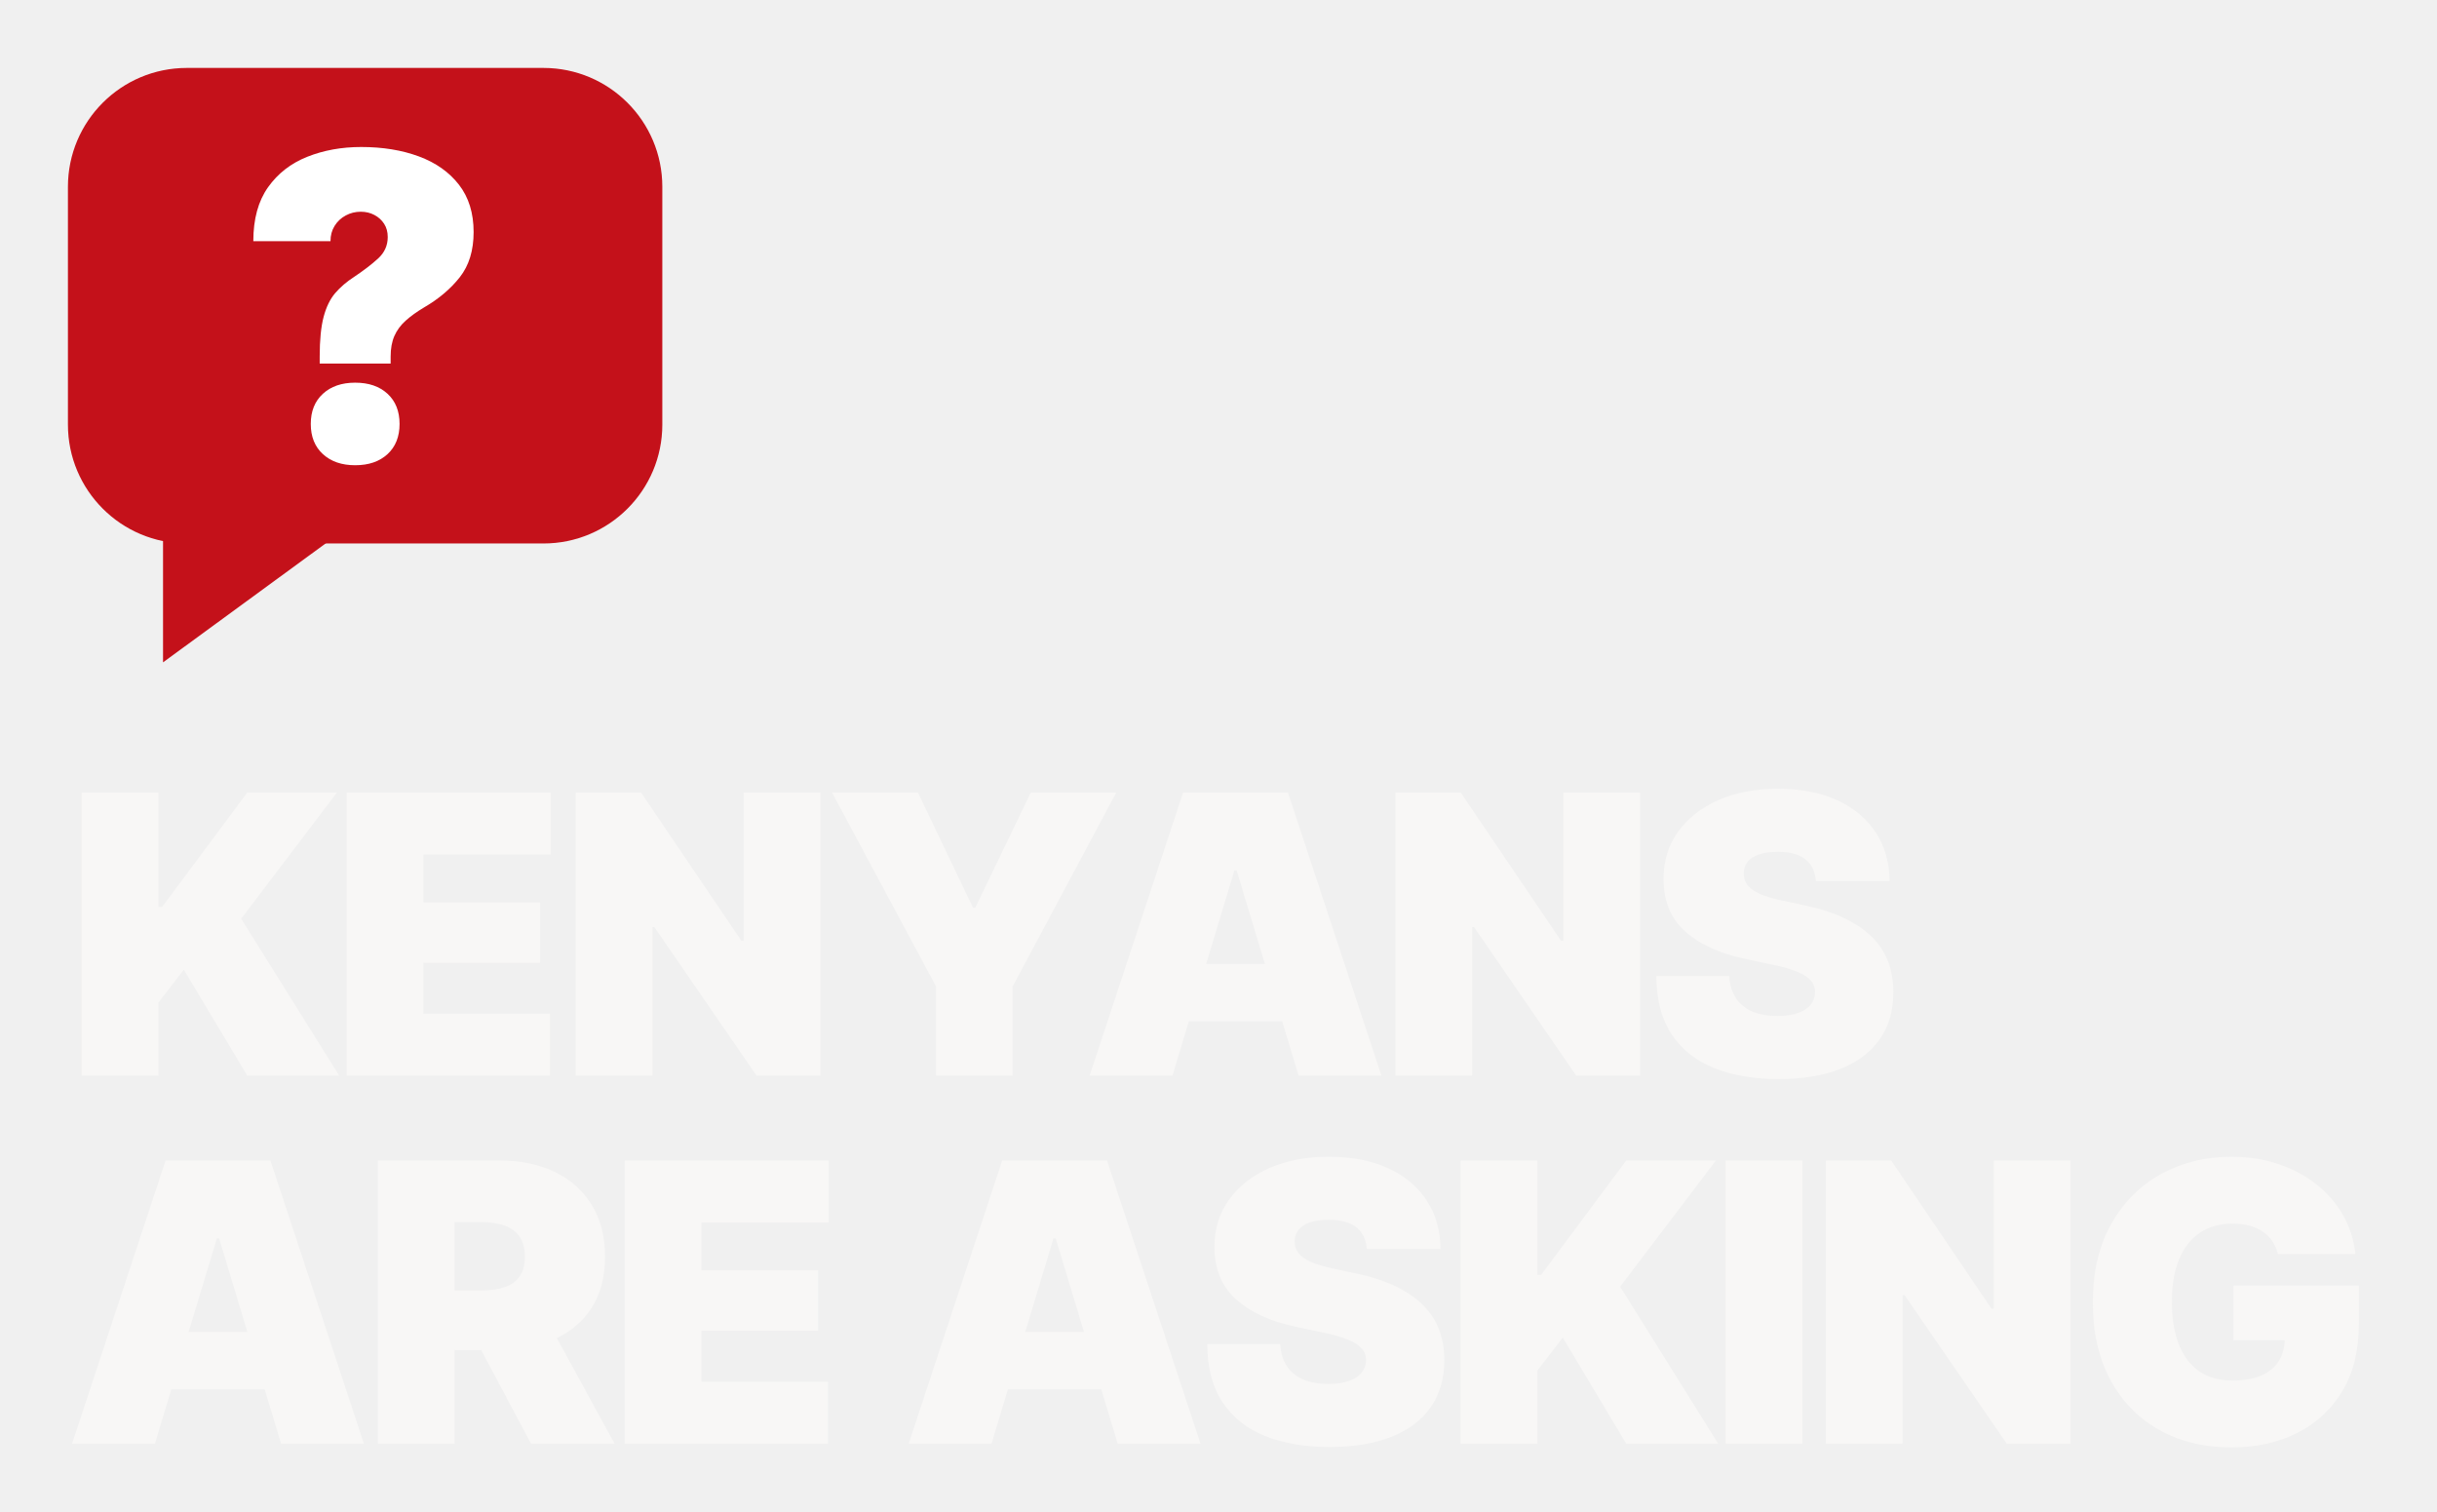
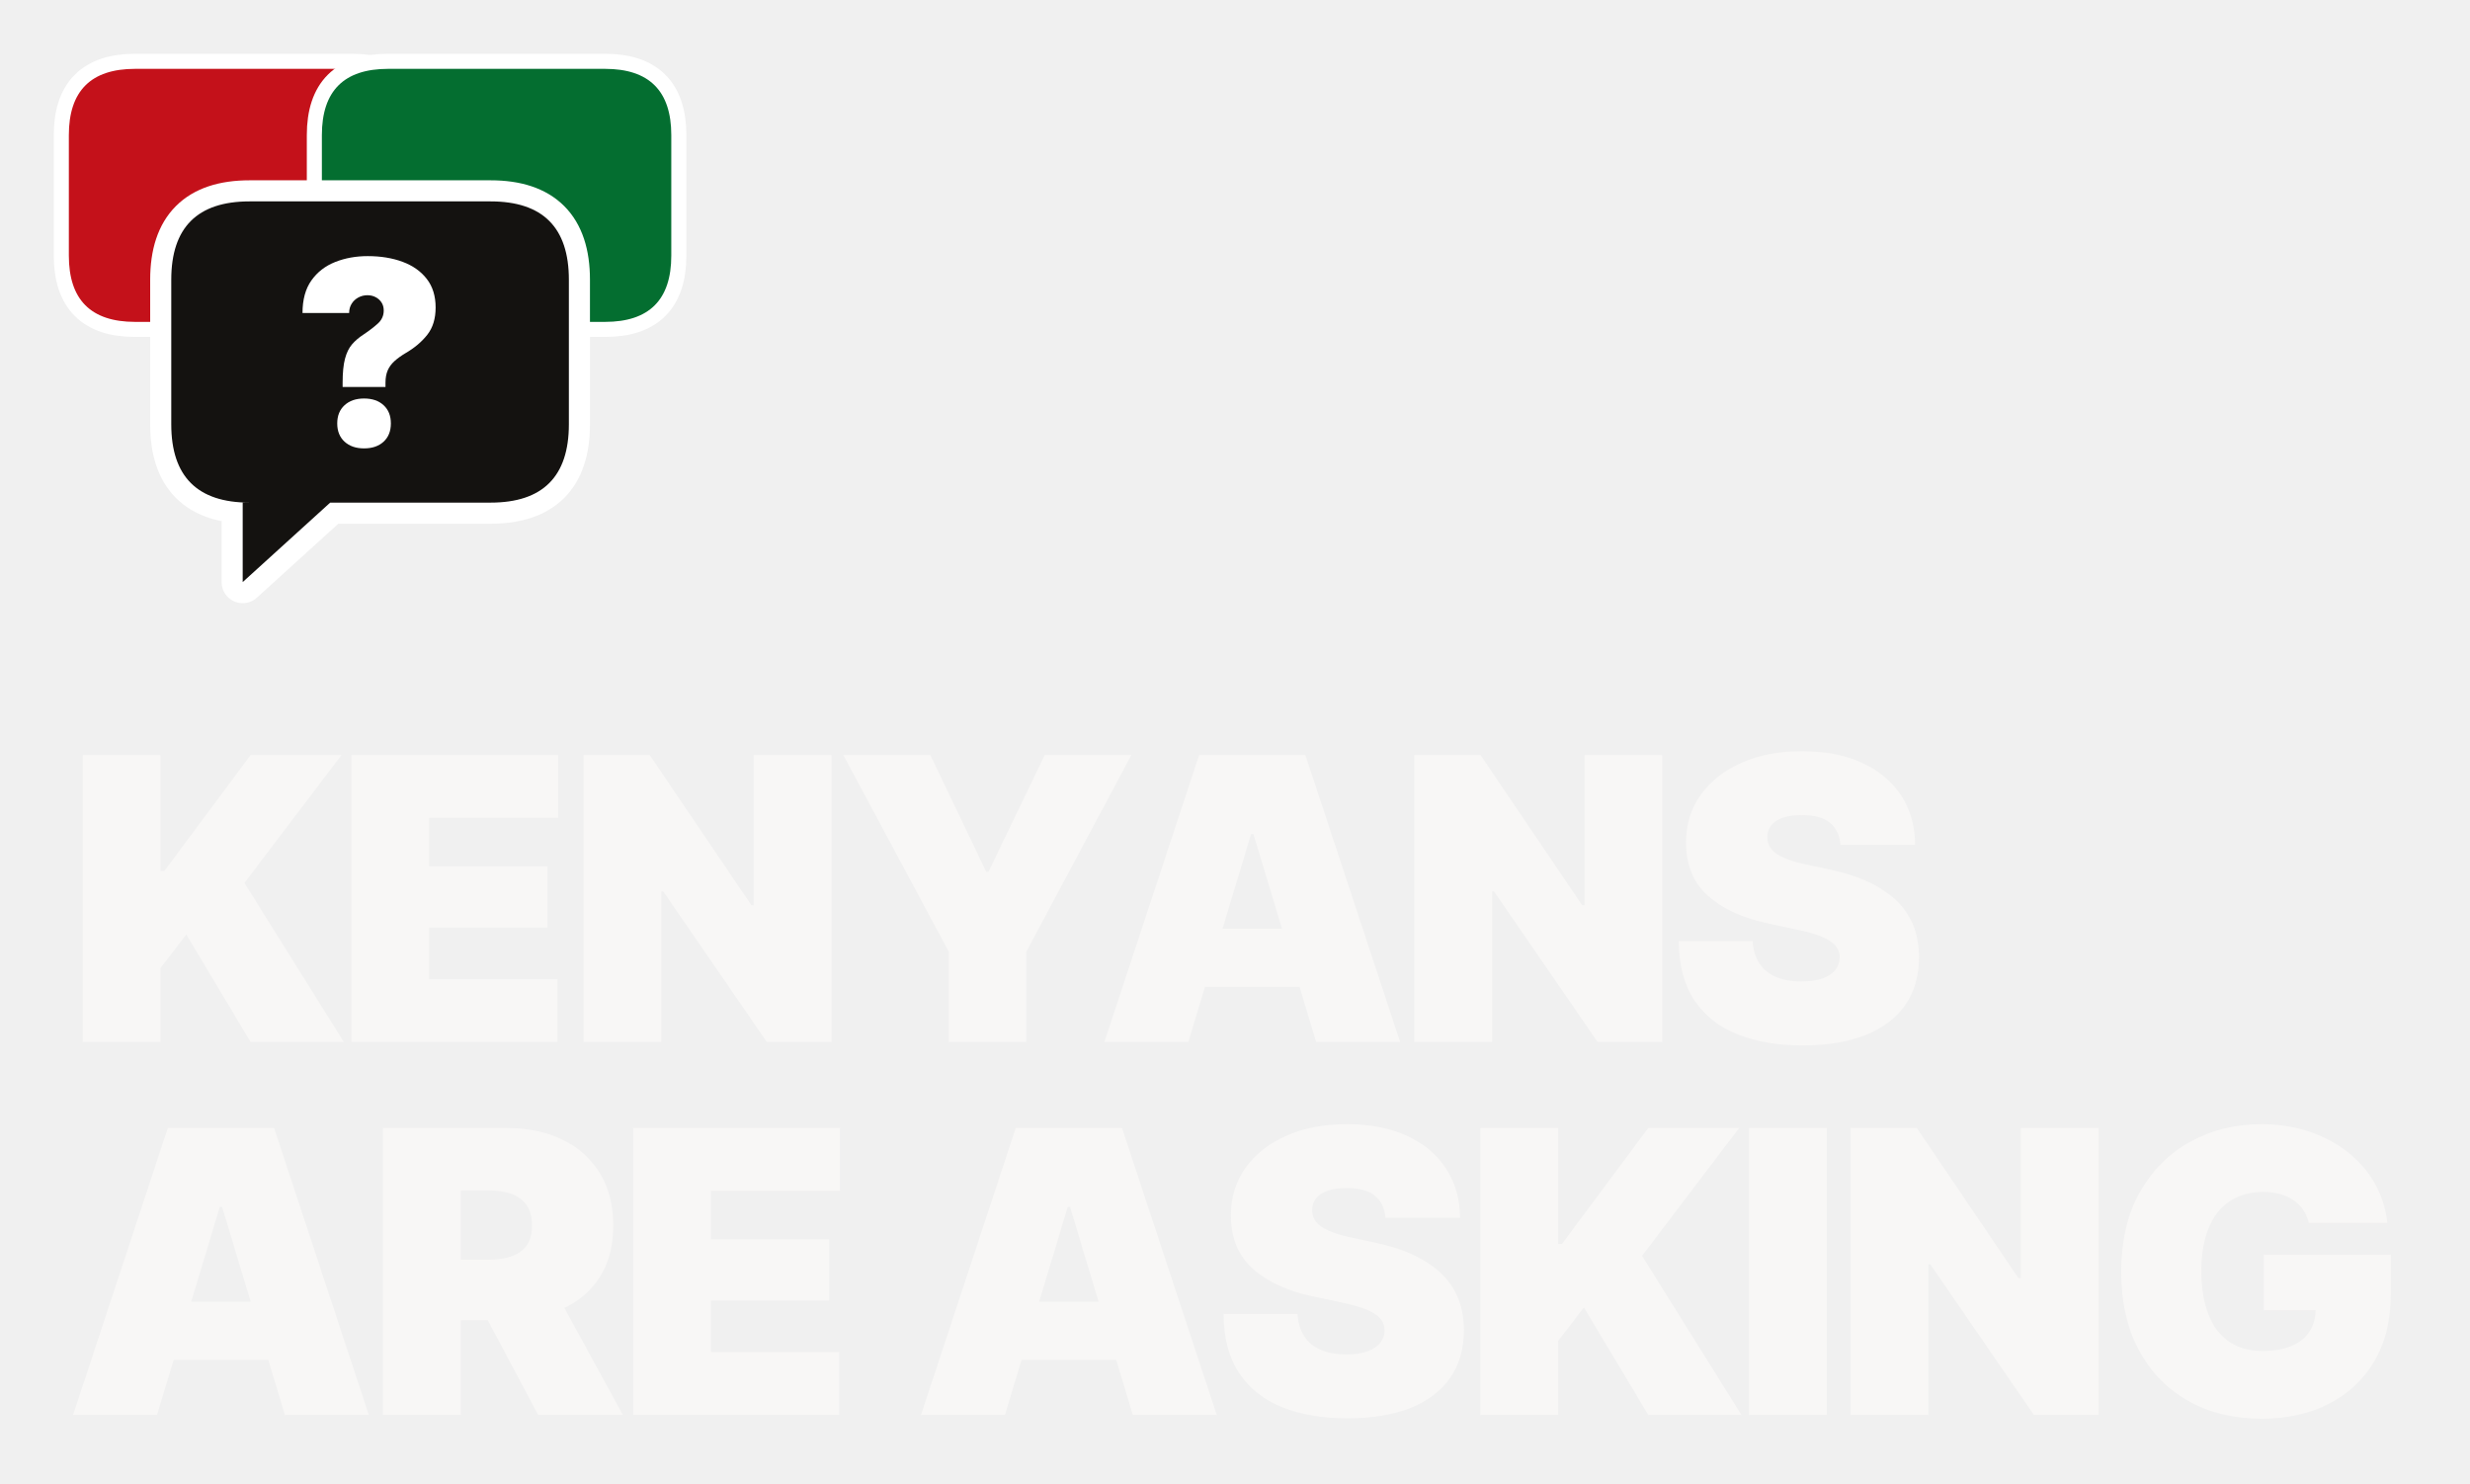
- <svg xmlns="http://www.w3.org/2000/svg" viewBox="0 0 861 534" width="861" height="534">
-   <rect x="24.0" y="24.0" width="210.0" height="168.0" rx="42.0" fill="#C4111A" />
-   <path d="M57.6,191.0 L57.6,234.0 L116.4,191.0 Z" fill="#C4111A" />
-   <path d="M112.95 128.448V125.956Q112.95 117.161 114.342 111.921Q115.735 106.681 118.446 103.529Q121.158 100.378 125.116 97.813Q130.173 94.442 133.581 91.327Q136.988 88.212 136.988 83.741Q136.988 81.03 135.706 79.051Q134.423 77.072 132.261 75.936Q130.099 74.8 127.461 74.8Q124.603 74.8 122.148 76.119Q119.692 77.439 118.227 79.784Q116.761 82.129 116.761 85.207H89.497Q89.497 73.481 94.701 66.152Q99.904 58.823 108.589 55.379Q117.274 51.934 127.608 51.934Q139.041 51.934 148.018 55.269Q156.996 58.603 162.163 65.273Q167.33 71.942 167.33 81.983Q167.33 91.73 162.456 97.923Q157.583 104.116 149.741 108.66Q145.93 110.932 143.291 113.313Q140.653 115.695 139.334 118.7Q138.014 121.705 138.014 125.956V128.448ZM125.482 164.359Q118.373 164.359 114.086 160.438Q109.798 156.517 109.798 149.774Q109.798 143.032 114.086 139.111Q118.373 135.19 125.482 135.19Q132.664 135.19 136.915 139.111Q141.166 143.032 141.166 149.774Q141.166 156.517 136.915 160.438Q132.664 164.359 125.482 164.359Z" fill="#FFFFFF" />
-   <path d="M28.832 380.0V280.0H55.946V320.403H57.289L87.356 280.0H119.034L85.208 324.564L119.839 380.0H87.356L64.94 342.55L55.946 354.228V380.0ZM122.491 380.0V280.0H194.572V301.879H149.605V318.792H190.813V340.134H149.605V358.121H194.303V380.0ZM289.842 280.0V380.0H267.291L231.184 327.517H230.513V380.0H203.399V280.0H226.486L261.922 332.349H262.728V280.0ZM293.97 280.0H324.306L343.769 320.671H344.574L364.172 280.0H394.373L357.729 348.591V380.0H330.749V348.591ZM414.234 380.0H384.972L417.992 280.0H455.039L488.059 380.0H458.797L436.918 307.517H436.113ZM408.864 340.537H463.898V360.805H408.864ZM579.436 280.0V380.0H556.886L520.779 327.517H520.107V380.0H492.993V280.0H516.081L551.517 332.349H552.322V280.0ZM628.397 381.208Q615.377 381.208 605.679 377.349Q595.981 373.49 590.612 365.436Q585.243 357.383 585.176 344.832H610.948Q611.216 349.396 613.263 352.55Q615.31 355.705 619.035 357.315Q622.76 358.926 627.995 358.926Q632.357 358.926 635.31 357.852Q638.263 356.779 639.773 354.866Q641.283 352.953 641.283 350.47Q641.283 348.188 639.84 346.477Q638.397 344.765 635.109 343.356Q631.82 341.946 626.25 340.805L616.183 338.658Q602.961 335.839 595.344 329.027Q587.726 322.215 587.726 310.47Q587.726 300.94 592.894 293.792Q598.062 286.644 607.156 282.651Q616.25 278.658 628.129 278.658Q640.277 278.658 649.102 282.718Q657.928 286.779 662.726 294.128Q667.525 301.477 667.592 311.275H641.552Q641.216 306.376 637.961 303.658Q634.706 300.94 628.129 300.94Q623.968 300.94 621.283 301.913Q618.599 302.886 617.323 304.631Q616.048 306.376 616.048 308.591Q616.048 310.94 617.424 312.718Q618.8 314.497 621.787 315.805Q624.773 317.114 629.471 318.121L637.659 319.866Q645.914 321.611 651.854 324.497Q657.793 327.383 661.585 331.242Q665.377 335.101 667.156 339.933Q668.934 344.765 668.934 350.47Q668.934 360.336 664.068 367.215Q659.203 374.094 650.142 377.651Q641.082 381.208 628.397 381.208ZM54.738 510.0H25.477L58.497 410.0H95.544L128.564 510.0H99.302L77.423 437.517H76.617ZM49.369 470.537H104.403V490.805H49.369ZM133.498 510.0V410.0H176.585Q187.726 410.0 196.082 414.06Q204.438 418.121 209.102 425.738Q213.766 433.356 213.766 443.96Q213.766 454.698 209.001 462.081Q204.236 469.463 195.646 473.221Q187.055 476.98 175.646 476.98H149.874V455.906H170.142Q174.974 455.906 178.397 454.698Q181.82 453.49 183.632 450.872Q185.444 448.255 185.444 443.96Q185.444 439.664 183.632 436.98Q181.82 434.295 178.397 433.02Q174.974 431.745 170.142 431.745H160.612V510.0ZM187.592 510.0 163.162 464.094H192.021L217.122 510.0ZM220.714 510.0V410.0H292.795V431.879H247.828V448.792H289.036V470.134H247.828V488.121H292.526V510.0ZM350.314 510.0H321.052L354.072 410.0H391.119L424.14 510.0H394.878L372.999 437.517H372.193ZM344.945 470.537H399.979V490.805H344.945ZM469.745 511.208Q456.725 511.208 447.027 507.349Q437.329 503.49 431.96 495.436Q426.591 487.383 426.523 474.832H452.295Q452.564 479.396 454.611 482.55Q456.658 485.705 460.383 487.315Q464.107 488.926 469.342 488.926Q473.705 488.926 476.658 487.852Q479.611 486.779 481.121 484.866Q482.631 482.953 482.631 480.47Q482.631 478.188 481.188 476.477Q479.745 474.765 476.456 473.356Q473.168 471.946 467.597 470.805L457.53 468.658Q444.309 465.839 436.691 459.027Q429.074 452.215 429.074 440.47Q429.074 430.94 434.242 423.792Q439.409 416.644 448.503 412.651Q457.597 408.658 469.477 408.658Q481.624 408.658 490.45 412.718Q499.275 416.779 504.074 424.128Q508.872 431.477 508.94 441.275H482.899Q482.564 436.376 479.309 433.658Q476.054 430.94 469.477 430.94Q465.315 430.94 462.631 431.913Q459.946 432.886 458.671 434.631Q457.396 436.376 457.396 438.591Q457.396 440.94 458.772 442.718Q460.148 444.497 463.134 445.805Q466.121 447.114 470.819 448.121L479.007 449.866Q487.262 451.611 493.201 454.497Q499.141 457.383 502.933 461.242Q506.725 465.101 508.503 469.933Q510.282 474.765 510.282 480.47Q510.282 490.336 505.416 497.215Q500.55 504.094 491.49 507.651Q482.43 511.208 469.745 511.208ZM516.021 510.0V410.0H543.136V450.403H544.478L574.545 410.0H606.223L572.397 454.564L607.028 510.0H574.545L552.129 472.55L543.136 484.228V510.0ZM636.795 410.0V510.0H609.681V410.0ZM731.528 410.0V510.0H708.977L672.87 457.517H672.199V510.0H645.085V410.0H668.172L703.608 462.349H704.413V410.0ZM788.408 511.342Q773.844 511.342 762.804 505.134Q751.764 498.926 745.589 487.45Q739.415 475.973 739.415 460.201Q739.415 443.691 746.026 432.181Q752.636 420.671 763.71 414.664Q774.784 408.658 788.274 408.658Q797.133 408.658 804.75 411.174Q812.368 413.691 818.274 418.322Q824.18 422.953 827.77 429.228Q831.361 435.503 832.166 443.02H804.784Q804.18 440.47 802.804 438.456Q801.428 436.443 799.381 435.067Q797.334 433.691 794.683 432.987Q792.032 432.282 788.811 432.282Q782.032 432.282 777.2 435.537Q772.368 438.792 769.851 444.966Q767.334 451.141 767.334 459.799Q767.334 468.591 769.75 474.832Q772.166 481.074 776.898 484.396Q781.63 487.718 788.677 487.718Q794.851 487.718 798.979 485.906Q803.106 484.094 805.153 480.772Q807.2 477.45 807.2 472.953L811.898 473.49H789.079V454.161H833.374V467.987Q833.374 481.678 827.603 491.376Q821.831 501.074 811.663 506.208Q801.495 511.342 788.408 511.342Z" fill="#F8F7F6" />
+ <svg xmlns="http://www.w3.org/2000/svg" viewBox="0 0 861 517" width="861" height="517">
+   <path d="M47.1,24.0 H122.7 Q145.8,24.0 145.8,47.1 V89.1 Q145.8,112.2 122.7,112.2 H47.1 Q24.0,112.2 24.0,89.1 V47.1 Q24.0,24.0 47.1,24.0 Z" fill="#FFFFFF" stroke="#FFFFFF" stroke-width="10.5" stroke-linejoin="round" />
+   <path d="M47.1,24.0 H122.7 Q145.8,24.0 145.8,47.1 V89.1 Q145.8,112.2 122.7,112.2 H47.1 Q24.0,112.2 24.0,89.1 V47.1 Q24.0,24.0 47.1,24.0 Z" fill="#C4111A" />
+   <path d="M135.3,24.0 H210.9 Q234.0,24.0 234.0,47.1 V89.1 Q234.0,112.2 210.9,112.2 H135.3 Q112.2,112.2 112.2,89.1 V47.1 Q112.2,24.0 135.3,24.0 Z" fill="#FFFFFF" stroke="#FFFFFF" stroke-width="10.5" stroke-linejoin="round" />
+   <path d="M135.3,24.0 H210.9 Q234.0,24.0 234.0,47.1 V89.1 Q234.0,112.2 210.9,112.2 H135.3 Q112.2,112.2 112.2,89.1 V47.1 Q112.2,24.0 135.3,24.0 Z" fill="#046E30" />
+   <path d="M87.0,70.2 H171.0 Q198.3,70.2 198.3,97.5 V147.9 Q198.3,175.2 171.0,175.2 H115.1 L84.6,202.9 L84.6,175.2 H87.0 Q59.7,175.2 59.7,147.9 V97.5 Q59.7,70.2 87.0,70.2 Z" fill="#FFFFFF" stroke="#FFFFFF" stroke-width="14.7" stroke-linejoin="round" />
+   <path d="M87.0,70.2 H171.0 Q198.3,70.2 198.3,97.5 V147.9 Q198.3,175.2 171.0,175.2 H115.1 L84.6,202.9 L84.6,175.2 H87.0 Q59.7,175.2 59.7,147.9 V97.5 Q59.7,70.2 87.0,70.2 Z" fill="#141210" />
+   <path d="M119.432 134.89V133.404Q119.432 128.161 120.262 125.037Q121.092 121.914 122.708 120.035Q124.325 118.156 126.684 116.627Q129.699 114.617 131.731 112.76Q133.762 110.903 133.762 108.238Q133.762 106.622 132.998 105.442Q132.233 104.262 130.944 103.585Q129.655 102.908 128.082 102.908Q126.379 102.908 124.915 103.694Q123.451 104.481 122.577 105.879Q121.704 107.277 121.704 109.112H105.45Q105.45 102.121 108.552 97.752Q111.655 93.383 116.832 91.33Q122.009 89.276 128.17 89.276Q134.986 89.276 140.338 91.264Q145.69 93.252 148.77 97.228Q151.851 101.204 151.851 107.19Q151.851 113.001 148.945 116.692Q146.04 120.384 141.365 123.093Q139.093 124.448 137.52 125.868Q135.947 127.288 135.16 129.079Q134.374 130.87 134.374 133.404V134.89ZM126.903 156.299Q122.665 156.299 120.109 153.961Q117.553 151.624 117.553 147.604Q117.553 143.584 120.109 141.247Q122.665 138.909 126.903 138.909Q131.185 138.909 133.719 141.247Q136.253 143.584 136.253 147.604Q136.253 151.624 133.719 153.961Q131.185 156.299 126.903 156.299Z" fill="#FFFFFF" />
+   <path d="M28.832 363.2V263.2H55.946V303.603H57.289L87.356 263.2H119.034L85.208 307.764L119.839 363.2H87.356L64.94 325.75L55.946 337.428V363.2ZM122.491 363.2V263.2H194.572V285.079H149.605V301.992H190.813V323.334H149.605V341.321H194.303V363.2ZM289.842 263.2V363.2H267.291L231.184 310.717H230.513V363.2H203.399V263.2H226.486L261.922 315.549H262.728V263.2ZM293.97 263.2H324.306L343.769 303.871H344.574L364.172 263.2H394.373L357.729 331.791V363.2H330.749V331.791ZM414.234 363.2H384.972L417.992 263.2H455.039L488.059 363.2H458.797L436.918 290.717H436.113ZM408.864 323.737H463.898V344.005H408.864ZM579.436 263.2V363.2H556.886L520.779 310.717H520.107V363.2H492.993V263.2H516.081L551.517 315.549H552.322V263.2ZM628.397 364.408Q615.377 364.408 605.679 360.549Q595.981 356.69 590.612 348.636Q585.243 340.583 585.176 328.032H610.948Q611.216 332.596 613.263 335.75Q615.31 338.905 619.035 340.515Q622.76 342.126 627.995 342.126Q632.357 342.126 635.31 341.052Q638.263 339.979 639.773 338.066Q641.283 336.153 641.283 333.67Q641.283 331.388 639.84 329.677Q638.397 327.965 635.109 326.556Q631.82 325.146 626.25 324.005L616.183 321.858Q602.961 319.039 595.344 312.227Q587.726 305.415 587.726 293.67Q587.726 284.14 592.894 276.992Q598.062 269.844 607.156 265.851Q616.25 261.858 628.129 261.858Q640.277 261.858 649.102 265.918Q657.928 269.979 662.726 277.328Q667.525 284.677 667.592 294.475H641.552Q641.216 289.576 637.961 286.858Q634.706 284.14 628.129 284.14Q623.968 284.14 621.283 285.113Q618.599 286.086 617.323 287.831Q616.048 289.576 616.048 291.791Q616.048 294.14 617.424 295.918Q618.8 297.697 621.787 299.005Q624.773 300.314 629.471 301.321L637.659 303.066Q645.914 304.811 651.854 307.697Q657.793 310.583 661.585 314.442Q665.377 318.301 667.156 323.133Q668.934 327.965 668.934 333.67Q668.934 343.536 664.068 350.415Q659.203 357.294 650.142 360.851Q641.082 364.408 628.397 364.408ZM54.738 493.2H25.477L58.497 393.2H95.544L128.564 493.2H99.302L77.423 420.717H76.617ZM49.369 453.737H104.403V474.005H49.369ZM133.498 493.2V393.2H176.585Q187.726 393.2 196.082 397.26Q204.438 401.321 209.102 408.938Q213.766 416.556 213.766 427.16Q213.766 437.898 209.001 445.281Q204.236 452.663 195.646 456.421Q187.055 460.18 175.646 460.18H149.874V439.106H170.142Q174.974 439.106 178.397 437.898Q181.82 436.69 183.632 434.072Q185.444 431.455 185.444 427.16Q185.444 422.864 183.632 420.18Q181.82 417.495 178.397 416.22Q174.974 414.945 170.142 414.945H160.612V493.2ZM187.592 493.2 163.162 447.294H192.021L217.122 493.2ZM220.714 493.2V393.2H292.795V415.079H247.828V431.992H289.036V453.334H247.828V471.321H292.526V493.2ZM350.314 493.2H321.052L354.072 393.2H391.119L424.14 493.2H394.878L372.999 420.717H372.193ZM344.945 453.737H399.979V474.005H344.945ZM469.745 494.408Q456.725 494.408 447.027 490.549Q437.329 486.69 431.96 478.636Q426.591 470.583 426.523 458.032H452.295Q452.564 462.596 454.611 465.75Q456.658 468.905 460.383 470.515Q464.107 472.126 469.342 472.126Q473.705 472.126 476.658 471.052Q479.611 469.979 481.121 468.066Q482.631 466.153 482.631 463.67Q482.631 461.388 481.188 459.677Q479.745 457.965 476.456 456.556Q473.168 455.146 467.597 454.005L457.53 451.858Q444.309 449.039 436.691 442.227Q429.074 435.415 429.074 423.67Q429.074 414.14 434.242 406.992Q439.409 399.844 448.503 395.851Q457.597 391.858 469.477 391.858Q481.624 391.858 490.45 395.918Q499.275 399.979 504.074 407.328Q508.872 414.677 508.94 424.475H482.899Q482.564 419.576 479.309 416.858Q476.054 414.14 469.477 414.14Q465.315 414.14 462.631 415.113Q459.946 416.086 458.671 417.831Q457.396 419.576 457.396 421.791Q457.396 424.14 458.772 425.918Q460.148 427.697 463.134 429.005Q466.121 430.314 470.819 431.321L479.007 433.066Q487.262 434.811 493.201 437.697Q499.141 440.583 502.933 444.442Q506.725 448.301 508.503 453.133Q510.282 457.965 510.282 463.67Q510.282 473.536 505.416 480.415Q500.55 487.294 491.49 490.851Q482.43 494.408 469.745 494.408ZM516.021 493.2V393.2H543.136V433.603H544.478L574.545 393.2H606.223L572.397 437.764L607.028 493.2H574.545L552.129 455.75L543.136 467.428V493.2ZM636.795 393.2V493.2H609.681V393.2ZM731.528 393.2V493.2H708.977L672.87 440.717H672.199V493.2H645.085V393.2H668.172L703.608 445.549H704.413V393.2ZM788.408 494.542Q773.844 494.542 762.804 488.334Q751.764 482.126 745.589 470.65Q739.415 459.173 739.415 443.401Q739.415 426.891 746.026 415.381Q752.636 403.871 763.71 397.864Q774.784 391.858 788.274 391.858Q797.133 391.858 804.75 394.374Q812.368 396.891 818.274 401.522Q824.18 406.153 827.77 412.428Q831.361 418.703 832.166 426.22H804.784Q804.18 423.67 802.804 421.656Q801.428 419.643 799.381 418.267Q797.334 416.891 794.683 416.187Q792.032 415.482 788.811 415.482Q782.032 415.482 777.2 418.737Q772.368 421.992 769.851 428.166Q767.334 434.341 767.334 442.999Q767.334 451.791 769.75 458.032Q772.166 464.274 776.898 467.596Q781.63 470.918 788.677 470.918Q794.851 470.918 798.979 469.106Q803.106 467.294 805.153 463.972Q807.2 460.65 807.2 456.153L811.898 456.69H789.079V437.361H833.374V451.187Q833.374 464.878 827.603 474.576Q821.831 484.274 811.663 489.408Q801.495 494.542 788.408 494.542Z" fill="#F8F7F6" />
</svg>
